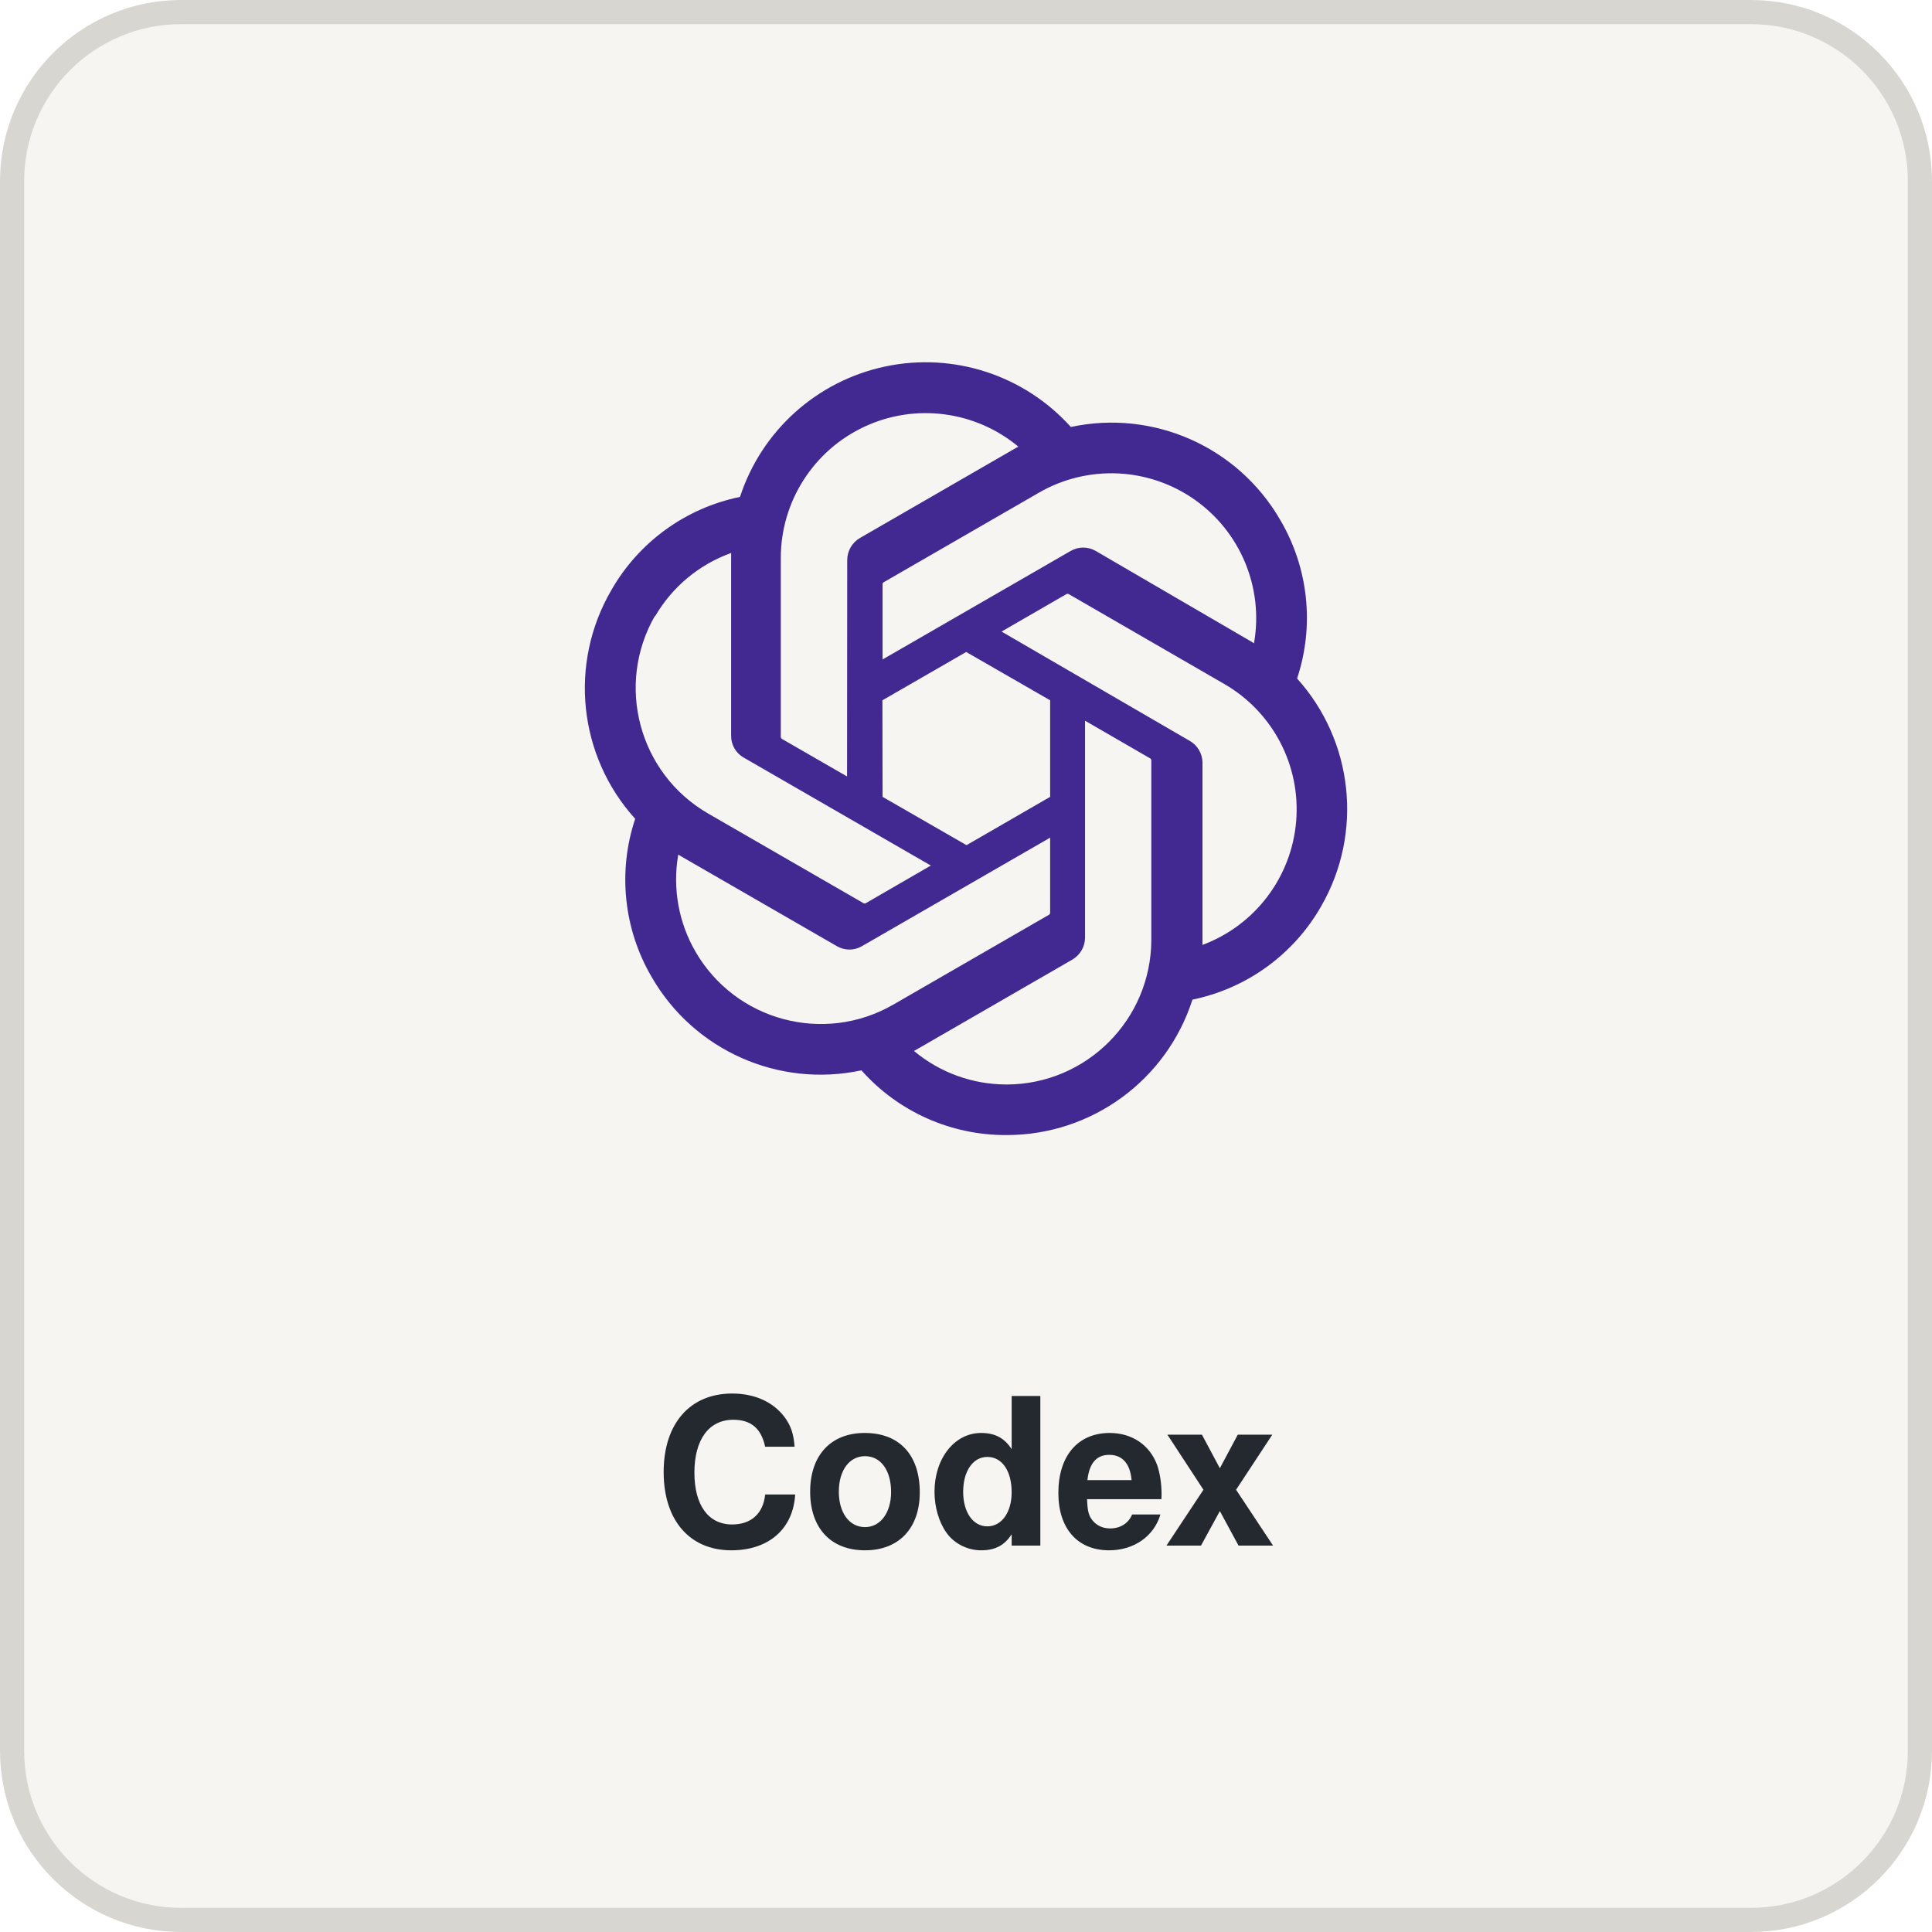
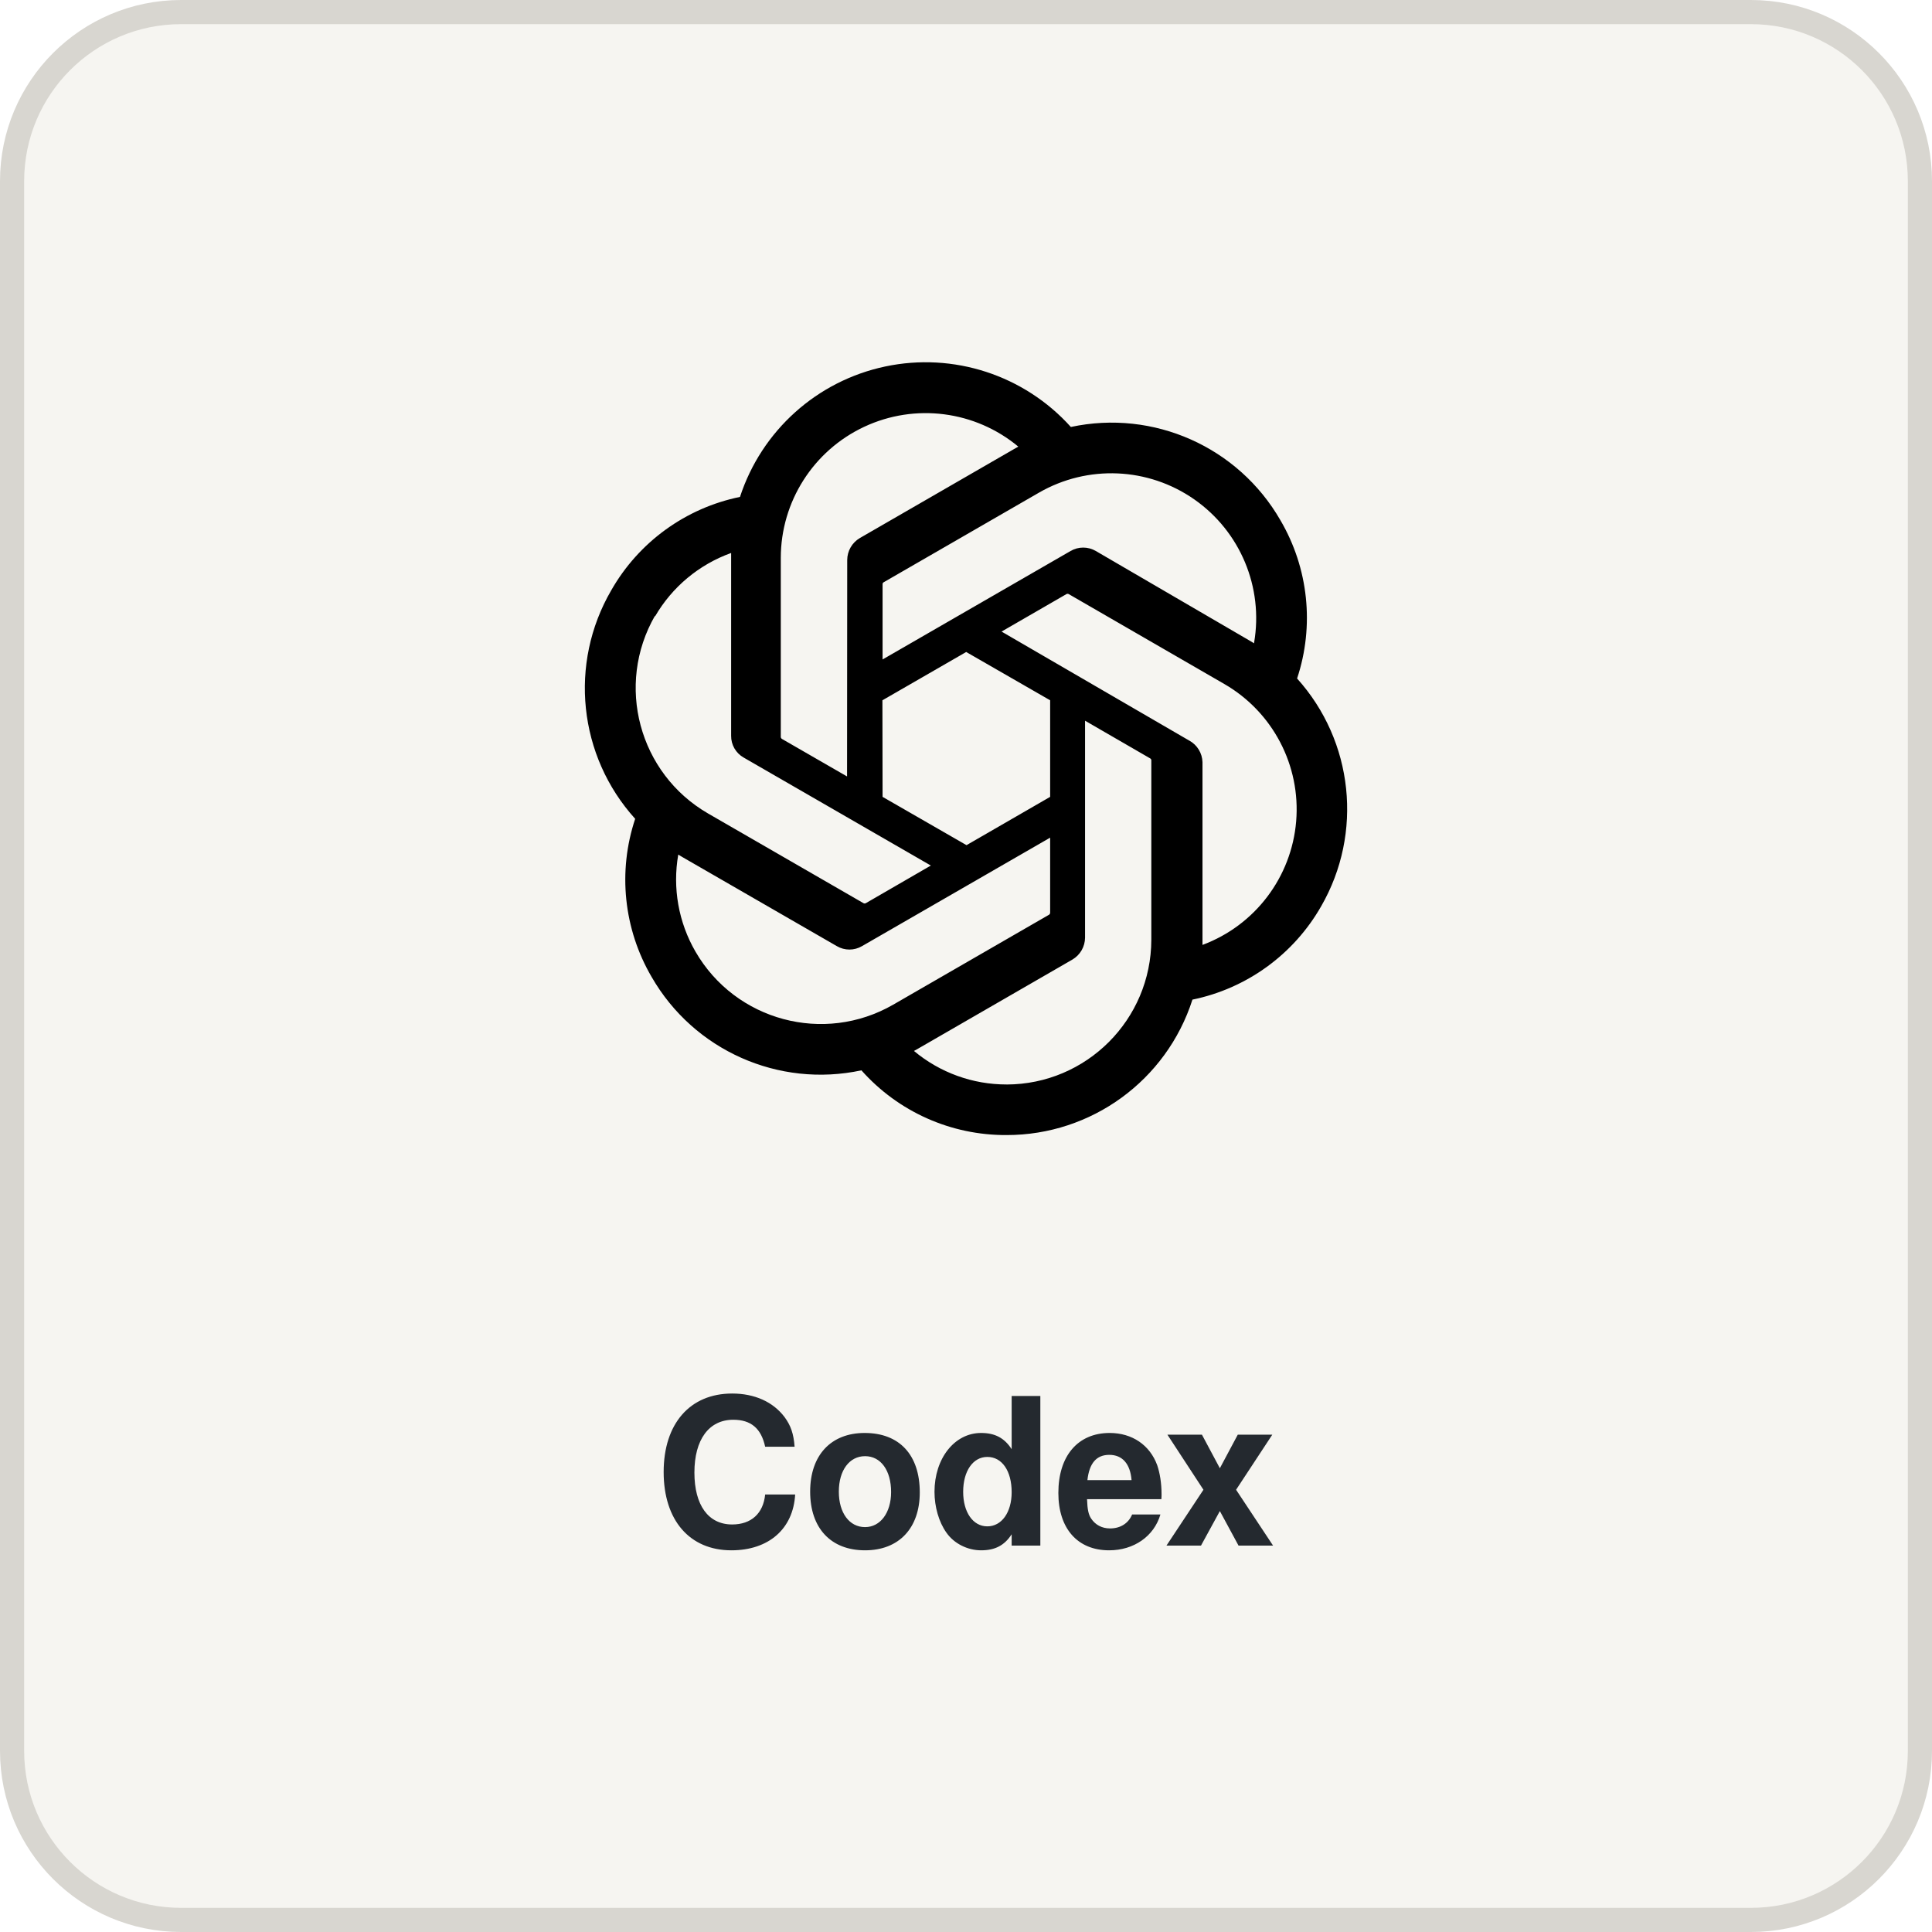
<svg xmlns="http://www.w3.org/2000/svg" width="160" height="160" viewBox="0 0 160 160" role="img" aria-label="Codex">
  <rect x="1" y="1" width="158" height="158" rx="14" fill="#F6F5F1" stroke="#D8D6D0" stroke-width="2" />
  <g transform="translate(48 30) scale(2.6667)">
-     <path fill="#412991" d="M22.282 9.821a5.985 5.985 0 0 0-.516-4.911 6.046 6.046 0 0 0-6.51-2.9A6.065 6.065 0 0 0 4.981 4.182a5.985 5.985 0 0 0-3.998 2.9 6.046 6.046 0 0 0 .743 7.097 5.98 5.98 0 0 0 .511 4.911 6.051 6.051 0 0 0 6.515 2.9A5.985 5.985 0 0 0 13.26 24a6.056 6.056 0 0 0 5.772-4.206 5.989 5.989 0 0 0 3.998-2.9 6.056 6.056 0 0 0-.748-7.073zm-9.022 12.608a4.476 4.476 0 0 1-2.876-1.041l.142-.08 4.778-2.758a.795.795 0 0 0 .393-.681v-6.737l2.02 1.169a.071.071 0 0 1 .038.052v5.583a4.504 4.504 0 0 1-4.495 4.494zm-9.661-4.125a4.471 4.471 0 0 1-.535-3.014l.142.085 4.783 2.758a.771.771 0 0 0 .781 0l5.843-3.369v2.332a.08.08 0 0 1-.033.061L9.74 19.95a4.499 4.499 0 0 1-6.141-1.646zM2.341 7.896a4.485 4.485 0 0 1 2.365-1.973V11.6a.766.766 0 0 0 .388.676l5.814 3.354-2.02 1.169a.076.076 0 0 1-.071 0l-4.83-2.787A4.504 4.504 0 0 1 2.341 7.872zm16.596 3.856L13.104 8.364 15.119 7.2a.076.076 0 0 1 .071 0l4.83 2.791a4.494 4.494 0 0 1-.676 8.104v-5.677a.79.79 0 0 0-.407-.667zm2.011-3.023l-.142-.085-4.774-2.782a.776.776 0 0 0-.785 0L9.409 9.23V6.897a.066.066 0 0 1 .028-.061l4.83-2.787a4.499 4.499 0 0 1 6.68 4.66zM8.306 12.863l-2.02-1.164a.08.08 0 0 1-.038-.057V6.074a4.499 4.499 0 0 1 7.376-3.454l-.142.081L8.704 5.459a.795.795 0 0 0-.393.681zm1.098-2.365l2.602-1.5 2.607 1.5v2.999l-2.597 1.5-2.607-1.5Z" />
+     <path fill="#000000" d="M22.282 9.821a5.985 5.985 0 0 0-.516-4.911 6.046 6.046 0 0 0-6.51-2.9A6.065 6.065 0 0 0 4.981 4.182a5.985 5.985 0 0 0-3.998 2.9 6.046 6.046 0 0 0 .743 7.097 5.98 5.98 0 0 0 .511 4.911 6.051 6.051 0 0 0 6.515 2.9A5.985 5.985 0 0 0 13.26 24a6.056 6.056 0 0 0 5.772-4.206 5.989 5.989 0 0 0 3.998-2.9 6.056 6.056 0 0 0-.748-7.073zm-9.022 12.608a4.476 4.476 0 0 1-2.876-1.041l.142-.08 4.778-2.758a.795.795 0 0 0 .393-.681v-6.737l2.02 1.169a.071.071 0 0 1 .038.052v5.583a4.504 4.504 0 0 1-4.495 4.494zm-9.661-4.125a4.471 4.471 0 0 1-.535-3.014l.142.085 4.783 2.758a.771.771 0 0 0 .781 0l5.843-3.369v2.332a.08.08 0 0 1-.033.061L9.74 19.95a4.499 4.499 0 0 1-6.141-1.646zM2.341 7.896a4.485 4.485 0 0 1 2.365-1.973V11.6a.766.766 0 0 0 .388.676l5.814 3.354-2.02 1.169a.076.076 0 0 1-.071 0l-4.83-2.787A4.504 4.504 0 0 1 2.341 7.872zm16.596 3.856L13.104 8.364 15.119 7.2a.076.076 0 0 1 .071 0l4.83 2.791a4.494 4.494 0 0 1-.676 8.104v-5.677a.79.79 0 0 0-.407-.667zm2.011-3.023l-.142-.085-4.774-2.782a.776.776 0 0 0-.785 0L9.409 9.23V6.897a.066.066 0 0 1 .028-.061l4.83-2.787a4.499 4.499 0 0 1 6.68 4.66zM8.306 12.863l-2.02-1.164a.08.08 0 0 1-.038-.057V6.074a4.499 4.499 0 0 1 7.376-3.454l-.142.081L8.704 5.459a.795.795 0 0 0-.393.681zm1.098-2.365l2.602-1.5 2.607 1.5v2.999l-2.597 1.5-2.607-1.5Z" />
  </g>
  <text x="80" y="128" text-anchor="middle" font-family="-apple-system, 'Segoe UI', Helvetica, Arial, sans-serif" font-size="17" font-weight="600" fill="#24292F">Codex</text>
</svg>
